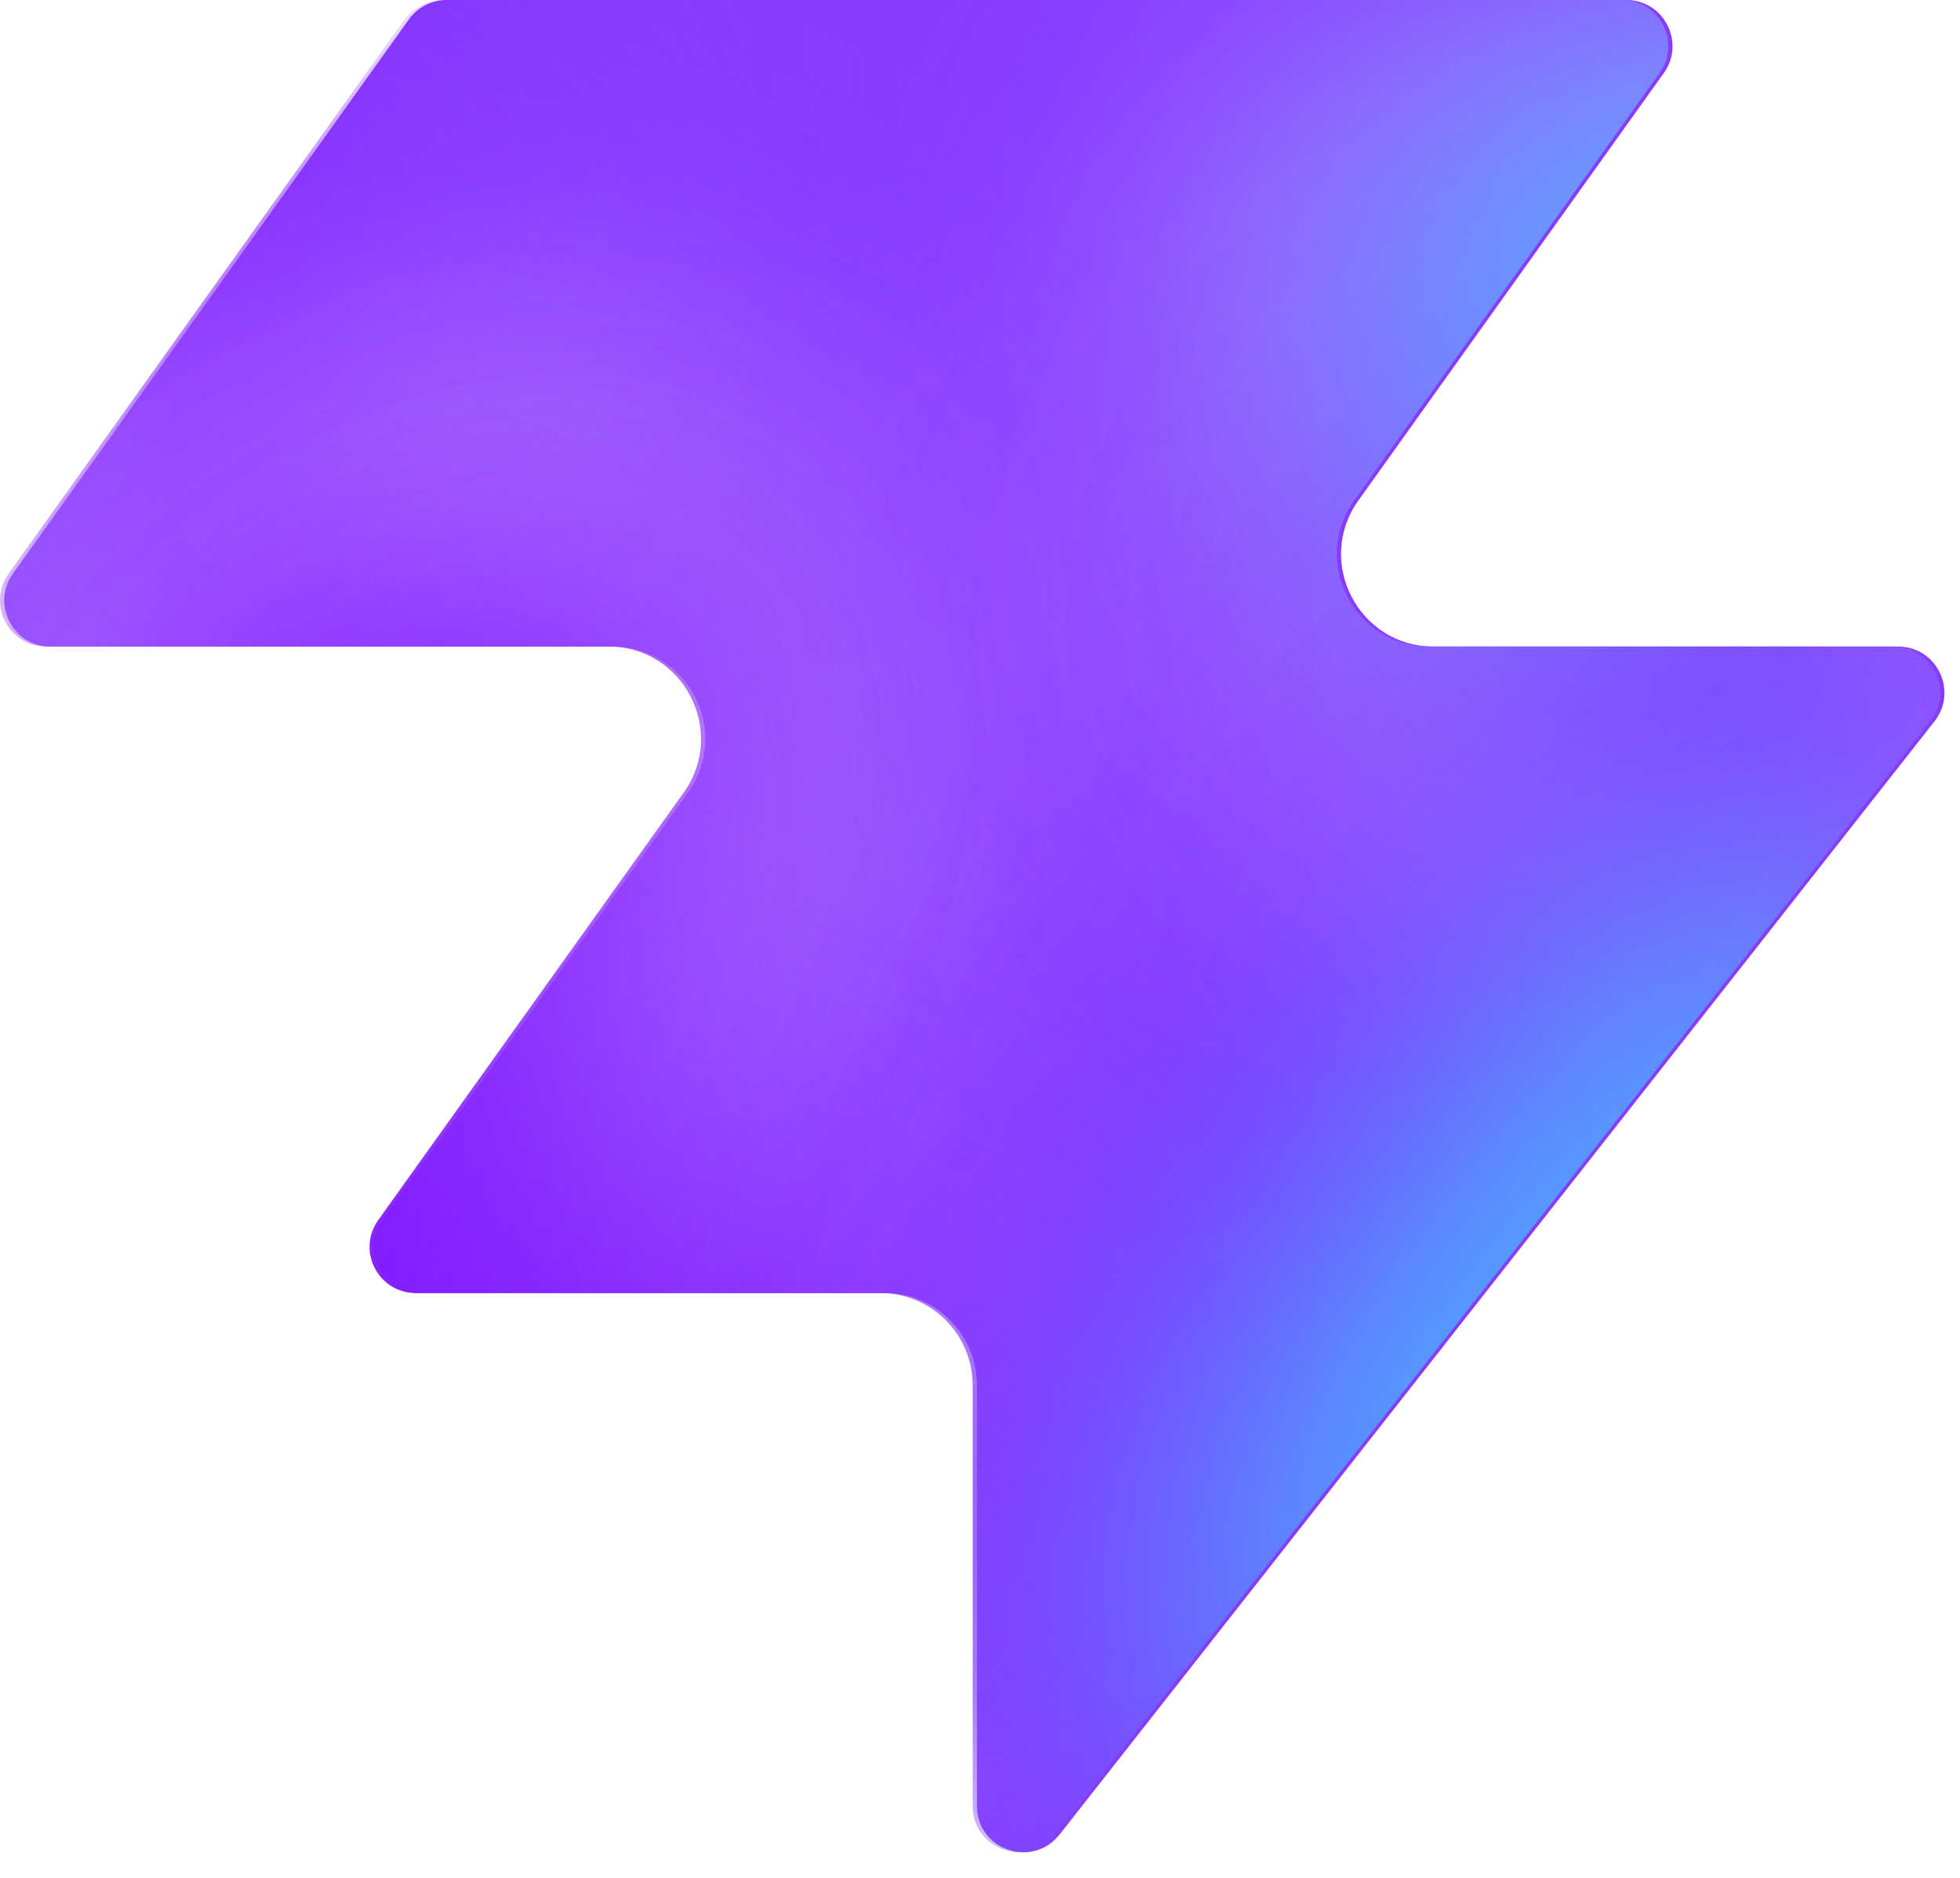
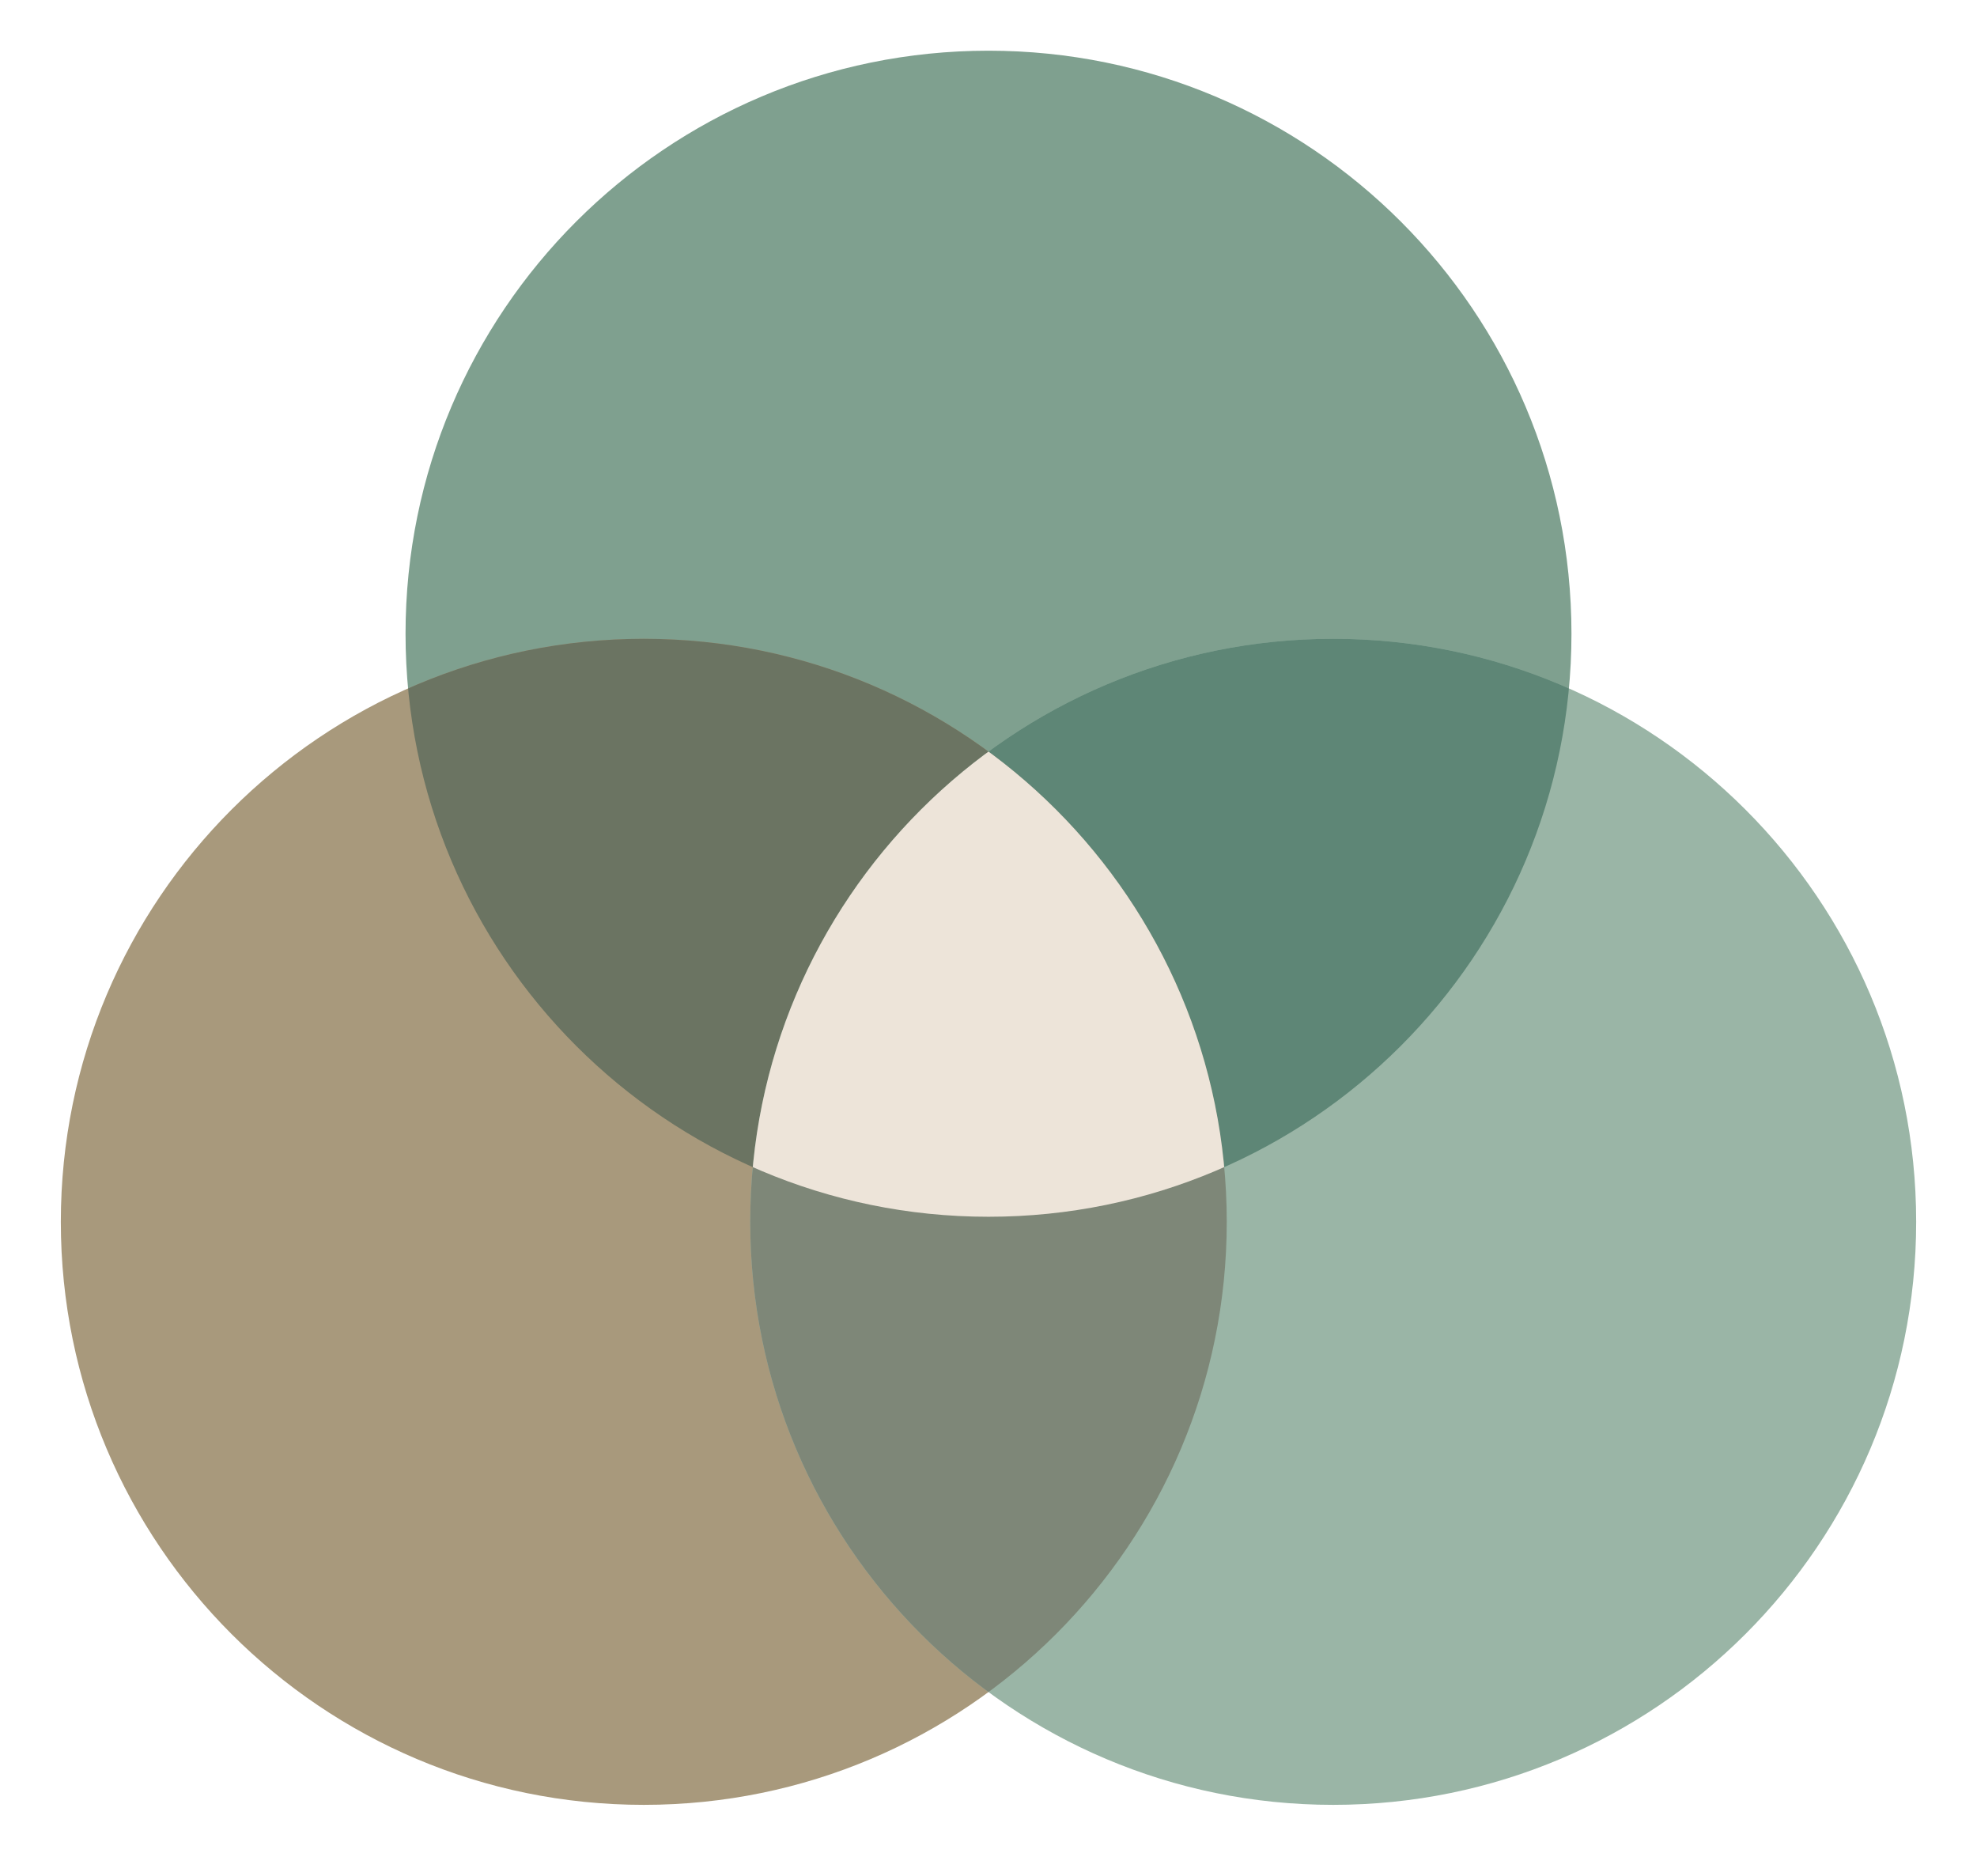
- <svg xmlns="http://www.w3.org/2000/svg" width="48" height="46" fill="none" viewBox="0 0 48 46">
-   <path fill="#863bff" d="M25.946 44.938c-.664.845-2.021.375-2.021-.698V33.937a2.26 2.26 0 0 0-2.262-2.262H10.287c-.92 0-1.456-1.04-.92-1.788l7.48-10.471c1.07-1.497 0-3.578-1.842-3.578H1.237c-.92 0-1.456-1.04-.92-1.788L10.013.474c.214-.297.556-.474.92-.474h28.894c.92 0 1.456 1.04.92 1.788l-7.48 10.471c-1.07 1.498 0 3.579 1.842 3.579h11.377c.943 0 1.473 1.088.89 1.83L25.947 44.94z" style="fill:#863bff;fill:color(display-p3 .525 .23 1);fill-opacity:1" />
-   <mask id="a" width="48" height="46" x="0" y="0" maskUnits="userSpaceOnUse" style="mask-type:alpha">
-     <path fill="#000" d="M25.842 44.938c-.664.844-2.021.375-2.021-.698V33.937a2.26 2.26 0 0 0-2.262-2.262H10.183c-.92 0-1.456-1.04-.92-1.788l7.48-10.471c1.07-1.498 0-3.579-1.842-3.579H1.133c-.92 0-1.456-1.04-.92-1.787L9.91.473c.214-.297.556-.474.92-.474h28.894c.92 0 1.456 1.04.92 1.788l-7.48 10.471c-1.07 1.498 0 3.578 1.842 3.578h11.377c.943 0 1.473 1.088.89 1.832L25.843 44.94z" style="fill:#000;fill-opacity:1" />
-   </mask>
-   <g mask="url(#a)">
-     <g filter="url(#b)">
-       <ellipse cx="5.508" cy="14.704" fill="#ede6ff" rx="5.508" ry="14.704" style="fill:#ede6ff;fill:color(display-p3 .927 .903 1);fill-opacity:1" transform="matrix(.00324 1 1 -.00324 -4.47 31.516)" />
-     </g>
-     <g filter="url(#c)">
-       <ellipse cx="10.399" cy="29.851" fill="#ede6ff" rx="10.399" ry="29.851" style="fill:#ede6ff;fill:color(display-p3 .927 .903 1);fill-opacity:1" transform="matrix(.00324 1 1 -.00324 -39.328 7.883)" />
-     </g>
-     <g filter="url(#d)">
-       <ellipse cx="5.508" cy="30.487" fill="#7e14ff" rx="5.508" ry="30.487" style="fill:#7e14ff;fill:color(display-p3 .492 .077 1);fill-opacity:1" transform="rotate(89.814 -25.913 -14.639)scale(1 -1)" />
-     </g>
-     <g filter="url(#e)">
-       <ellipse cx="5.508" cy="30.599" fill="#7e14ff" rx="5.508" ry="30.599" style="fill:#7e14ff;fill:color(display-p3 .492 .077 1);fill-opacity:1" transform="rotate(89.814 -32.644 -3.334)scale(1 -1)" />
-     </g>
-     <g filter="url(#f)">
-       <ellipse cx="5.508" cy="30.599" fill="#7e14ff" rx="5.508" ry="30.599" style="fill:#7e14ff;fill:color(display-p3 .492 .077 1);fill-opacity:1" transform="matrix(.00324 1 1 -.00324 -34.34 30.47)" />
-     </g>
-     <g filter="url(#g)">
-       <ellipse cx="14.072" cy="22.078" fill="#ede6ff" rx="14.072" ry="22.078" style="fill:#ede6ff;fill:color(display-p3 .927 .903 1);fill-opacity:1" transform="rotate(93.35 24.506 48.493)scale(-1 1)" />
-     </g>
-     <g filter="url(#h)">
-       <ellipse cx="3.47" cy="21.501" fill="#7e14ff" rx="3.47" ry="21.501" style="fill:#7e14ff;fill:color(display-p3 .492 .077 1);fill-opacity:1" transform="rotate(89.009 28.708 47.59)scale(-1 1)" />
-     </g>
-     <g filter="url(#i)">
-       <ellipse cx="3.47" cy="21.501" fill="#7e14ff" rx="3.47" ry="21.501" style="fill:#7e14ff;fill:color(display-p3 .492 .077 1);fill-opacity:1" transform="rotate(89.009 28.708 47.59)scale(-1 1)" />
-     </g>
-     <g filter="url(#j)">
-       <ellipse cx=".387" cy="8.972" fill="#7e14ff" rx="4.407" ry="29.108" style="fill:#7e14ff;fill:color(display-p3 .492 .077 1);fill-opacity:1" transform="rotate(39.51 .387 8.972)" />
-     </g>
-     <g filter="url(#k)">
-       <ellipse cx="47.523" cy="-6.092" fill="#7e14ff" rx="4.407" ry="29.108" style="fill:#7e14ff;fill:color(display-p3 .492 .077 1);fill-opacity:1" transform="rotate(37.892 47.523 -6.092)" />
-     </g>
-     <g filter="url(#l)">
-       <ellipse cx="41.412" cy="6.333" fill="#47bfff" rx="5.971" ry="9.665" style="fill:#47bfff;fill:color(display-p3 .28 .748 1);fill-opacity:1" transform="rotate(37.892 41.412 6.333)" />
-     </g>
-     <g filter="url(#m)">
-       <ellipse cx="-1.879" cy="38.332" fill="#7e14ff" rx="4.407" ry="29.108" style="fill:#7e14ff;fill:color(display-p3 .492 .077 1);fill-opacity:1" transform="rotate(37.892 -1.88 38.332)" />
-     </g>
-     <g filter="url(#n)">
-       <ellipse cx="-1.879" cy="38.332" fill="#7e14ff" rx="4.407" ry="29.108" style="fill:#7e14ff;fill:color(display-p3 .492 .077 1);fill-opacity:1" transform="rotate(37.892 -1.88 38.332)" />
-     </g>
-     <g filter="url(#o)">
-       <ellipse cx="35.651" cy="29.907" fill="#7e14ff" rx="4.407" ry="29.108" style="fill:#7e14ff;fill:color(display-p3 .492 .077 1);fill-opacity:1" transform="rotate(37.892 35.651 29.907)" />
-     </g>
-     <g filter="url(#p)">
-       <ellipse cx="38.418" cy="32.4" fill="#47bfff" rx="5.971" ry="15.297" style="fill:#47bfff;fill:color(display-p3 .28 .748 1);fill-opacity:1" transform="rotate(37.892 38.418 32.4)" />
-     </g>
+ <svg xmlns="http://www.w3.org/2000/svg" viewBox="2.5 0.5 39 37">
+   <defs>
+     <clipPath id="a">
+       <circle cx="22" cy="13" r="11.5" />
+     </clipPath>
+     <clipPath id="b">
+       <circle cx="15.2" cy="24.6" r="11.5" />
+     </clipPath>
+   </defs>
+   <circle cx="22" cy="13" r="11.5" fill="#7FA08F" />
+   <circle cx="15.2" cy="24.6" r="11.5" fill="#A8997C" />
+   <circle cx="28.8" cy="24.6" r="11.5" fill="#9AB5A6" />
+   <circle cx="15.2" cy="24.6" r="11.5" fill="#6B7462" clip-path="url(#a)" />
+   <circle cx="28.8" cy="24.6" r="11.5" fill="#5E8676" clip-path="url(#a)" />
+   <circle cx="28.8" cy="24.6" r="11.5" fill="#7E8778" clip-path="url(#b)" />
+   <g clip-path="url(#a)">
+     <circle cx="28.8" cy="24.6" r="11.5" fill="#EDE4D9" clip-path="url(#b)" />
  </g>
-   <defs>
-     <filter id="b" width="60.045" height="41.654" x="-19.77" y="16.149" color-interpolation-filters="sRGB" filterUnits="userSpaceOnUse">
-       <feFlood flood-opacity="0" result="BackgroundImageFix" />
-       <feBlend in="SourceGraphic" in2="BackgroundImageFix" result="shape" />
-       <feGaussianBlur result="effect1_foregroundBlur_2002_17158" stdDeviation="7.659" />
-     </filter>
-     <filter id="c" width="90.34" height="51.437" x="-54.613" y="-7.533" color-interpolation-filters="sRGB" filterUnits="userSpaceOnUse">
-       <feFlood flood-opacity="0" result="BackgroundImageFix" />
-       <feBlend in="SourceGraphic" in2="BackgroundImageFix" result="shape" />
-       <feGaussianBlur result="effect1_foregroundBlur_2002_17158" stdDeviation="7.659" />
-     </filter>
-     <filter id="d" width="79.355" height="29.4" x="-49.64" y="2.03" color-interpolation-filters="sRGB" filterUnits="userSpaceOnUse">
-       <feFlood flood-opacity="0" result="BackgroundImageFix" />
-       <feBlend in="SourceGraphic" in2="BackgroundImageFix" result="shape" />
-       <feGaussianBlur result="effect1_foregroundBlur_2002_17158" stdDeviation="4.596" />
-     </filter>
-     <filter id="e" width="79.579" height="29.4" x="-45.045" y="20.029" color-interpolation-filters="sRGB" filterUnits="userSpaceOnUse">
-       <feFlood flood-opacity="0" result="BackgroundImageFix" />
-       <feBlend in="SourceGraphic" in2="BackgroundImageFix" result="shape" />
-       <feGaussianBlur result="effect1_foregroundBlur_2002_17158" stdDeviation="4.596" />
-     </filter>
-     <filter id="f" width="79.579" height="29.4" x="-43.513" y="21.178" color-interpolation-filters="sRGB" filterUnits="userSpaceOnUse">
-       <feFlood flood-opacity="0" result="BackgroundImageFix" />
-       <feBlend in="SourceGraphic" in2="BackgroundImageFix" result="shape" />
-       <feGaussianBlur result="effect1_foregroundBlur_2002_17158" stdDeviation="4.596" />
-     </filter>
-     <filter id="g" width="74.749" height="58.852" x="15.756" y="-17.901" color-interpolation-filters="sRGB" filterUnits="userSpaceOnUse">
-       <feFlood flood-opacity="0" result="BackgroundImageFix" />
-       <feBlend in="SourceGraphic" in2="BackgroundImageFix" result="shape" />
-       <feGaussianBlur result="effect1_foregroundBlur_2002_17158" stdDeviation="7.659" />
-     </filter>
-     <filter id="h" width="61.377" height="25.362" x="23.548" y="2.284" color-interpolation-filters="sRGB" filterUnits="userSpaceOnUse">
-       <feFlood flood-opacity="0" result="BackgroundImageFix" />
-       <feBlend in="SourceGraphic" in2="BackgroundImageFix" result="shape" />
-       <feGaussianBlur result="effect1_foregroundBlur_2002_17158" stdDeviation="4.596" />
-     </filter>
-     <filter id="i" width="61.377" height="25.362" x="23.548" y="2.284" color-interpolation-filters="sRGB" filterUnits="userSpaceOnUse">
-       <feFlood flood-opacity="0" result="BackgroundImageFix" />
-       <feBlend in="SourceGraphic" in2="BackgroundImageFix" result="shape" />
-       <feGaussianBlur result="effect1_foregroundBlur_2002_17158" stdDeviation="4.596" />
-     </filter>
-     <filter id="j" width="56.045" height="63.649" x="-27.636" y="-22.853" color-interpolation-filters="sRGB" filterUnits="userSpaceOnUse">
-       <feFlood flood-opacity="0" result="BackgroundImageFix" />
-       <feBlend in="SourceGraphic" in2="BackgroundImageFix" result="shape" />
-       <feGaussianBlur result="effect1_foregroundBlur_2002_17158" stdDeviation="4.596" />
-     </filter>
-     <filter id="k" width="54.814" height="64.646" x="20.116" y="-38.415" color-interpolation-filters="sRGB" filterUnits="userSpaceOnUse">
-       <feFlood flood-opacity="0" result="BackgroundImageFix" />
-       <feBlend in="SourceGraphic" in2="BackgroundImageFix" result="shape" />
-       <feGaussianBlur result="effect1_foregroundBlur_2002_17158" stdDeviation="4.596" />
-     </filter>
-     <filter id="l" width="33.541" height="35.313" x="24.641" y="-11.323" color-interpolation-filters="sRGB" filterUnits="userSpaceOnUse">
-       <feFlood flood-opacity="0" result="BackgroundImageFix" />
-       <feBlend in="SourceGraphic" in2="BackgroundImageFix" result="shape" />
-       <feGaussianBlur result="effect1_foregroundBlur_2002_17158" stdDeviation="4.596" />
-     </filter>
-     <filter id="m" width="54.814" height="64.646" x="-29.286" y="6.009" color-interpolation-filters="sRGB" filterUnits="userSpaceOnUse">
-       <feFlood flood-opacity="0" result="BackgroundImageFix" />
-       <feBlend in="SourceGraphic" in2="BackgroundImageFix" result="shape" />
-       <feGaussianBlur result="effect1_foregroundBlur_2002_17158" stdDeviation="4.596" />
-     </filter>
-     <filter id="n" width="54.814" height="64.646" x="-29.286" y="6.009" color-interpolation-filters="sRGB" filterUnits="userSpaceOnUse">
-       <feFlood flood-opacity="0" result="BackgroundImageFix" />
-       <feBlend in="SourceGraphic" in2="BackgroundImageFix" result="shape" />
-       <feGaussianBlur result="effect1_foregroundBlur_2002_17158" stdDeviation="4.596" />
-     </filter>
-     <filter id="o" width="54.814" height="64.646" x="8.244" y="-2.416" color-interpolation-filters="sRGB" filterUnits="userSpaceOnUse">
-       <feFlood flood-opacity="0" result="BackgroundImageFix" />
-       <feBlend in="SourceGraphic" in2="BackgroundImageFix" result="shape" />
-       <feGaussianBlur result="effect1_foregroundBlur_2002_17158" stdDeviation="4.596" />
-     </filter>
-     <filter id="p" width="39.409" height="43.623" x="18.713" y="10.588" color-interpolation-filters="sRGB" filterUnits="userSpaceOnUse">
-       <feFlood flood-opacity="0" result="BackgroundImageFix" />
-       <feBlend in="SourceGraphic" in2="BackgroundImageFix" result="shape" />
-       <feGaussianBlur result="effect1_foregroundBlur_2002_17158" stdDeviation="4.596" />
-     </filter>
-   </defs>
</svg>
